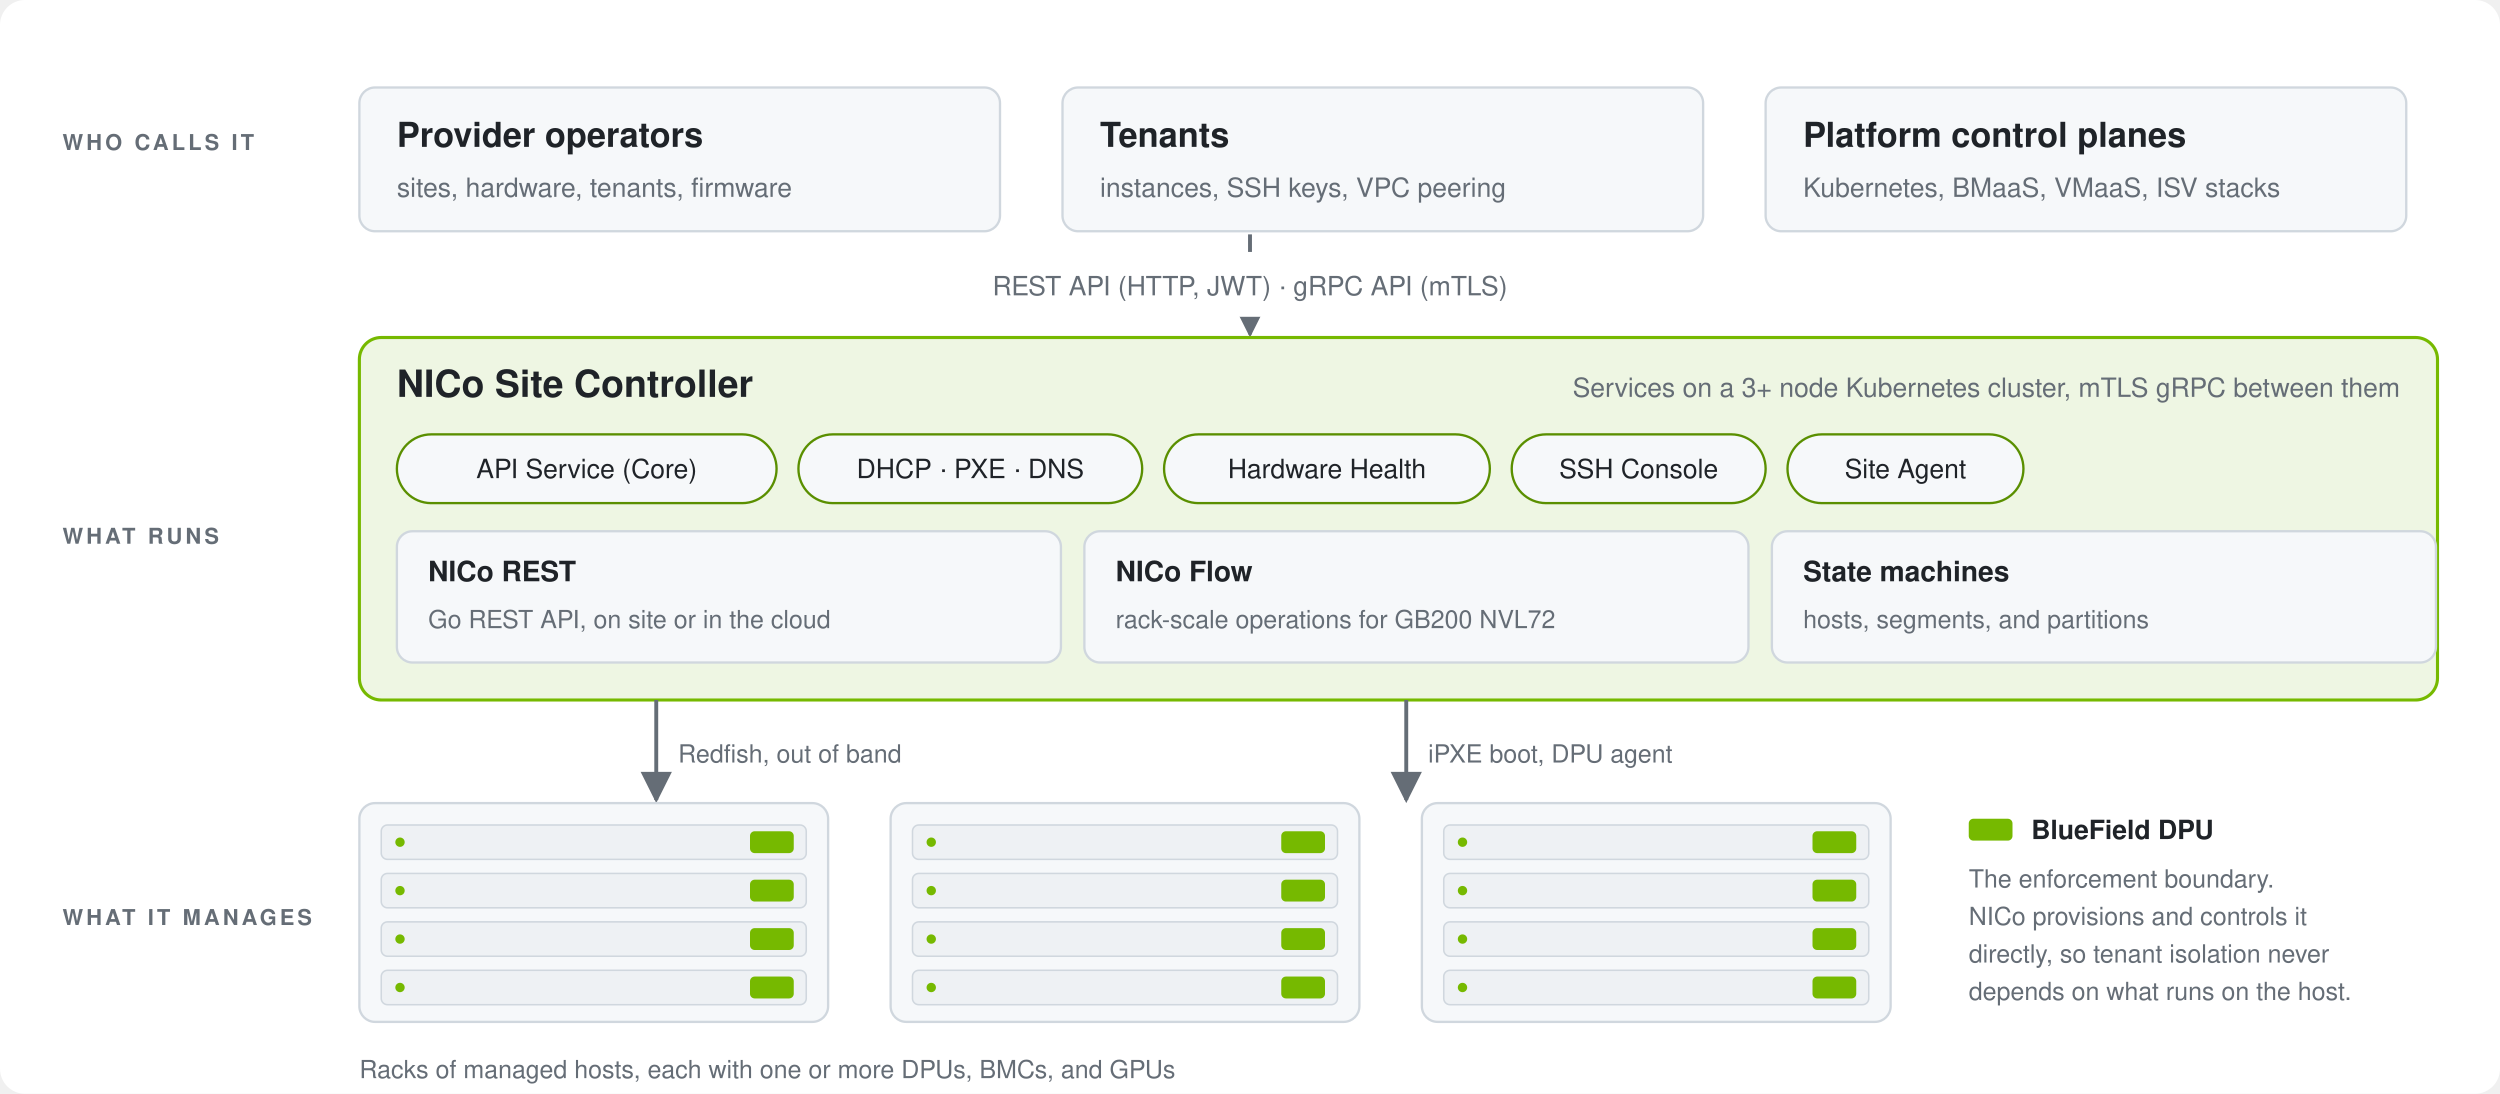
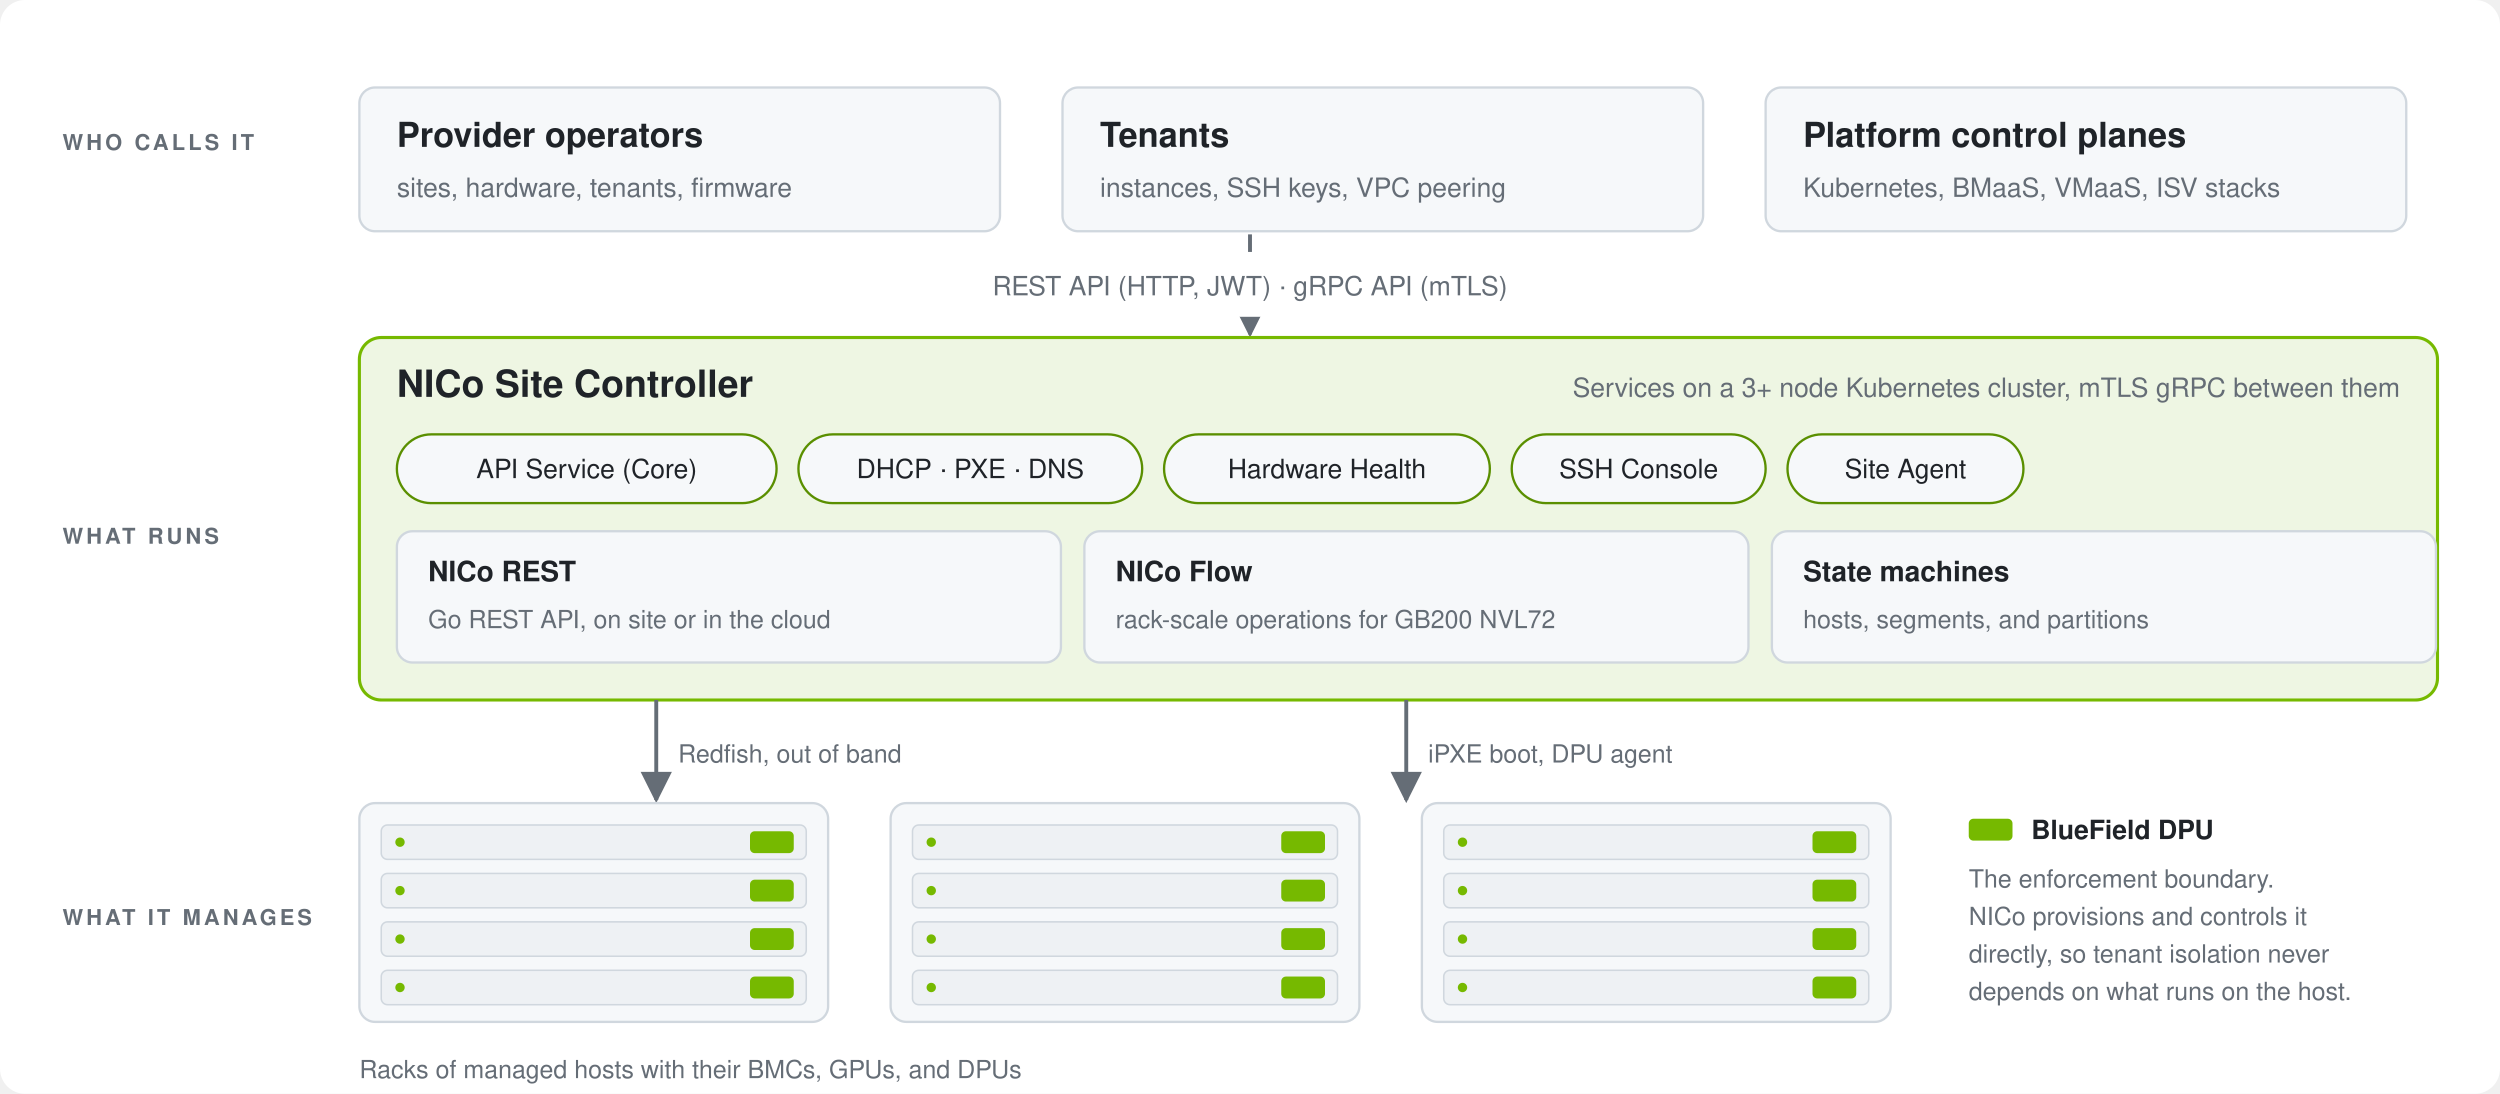
<svg xmlns="http://www.w3.org/2000/svg" viewBox="0 0 1600 700" width="1600" height="700" role="img" aria-labelledby="t">
  <defs>
    <marker id="arrow" viewBox="0 0 10 10" refX="9" refY="5" markerWidth="8" markerHeight="8" orient="auto-start-reverse">
      <path d="M0 0L10 5L0 10z" fill="#656d76" />
    </marker>
    <marker id="arrowg" viewBox="0 0 10 10" refX="9" refY="5" markerWidth="8" markerHeight="8" orient="auto-start-reverse">
      <path d="M0 0L10 5L0 10z" fill="#76B900" />
    </marker>
  </defs>
  <rect width="1600" height="700" rx="16" fill="#ffffff" />
  <g font-family="-apple-system, BlinkMacSystemFont, 'Segoe UI', Helvetica, Arial, sans-serif">
    <text x="40" y="96" font-size="14" font-weight="bold" fill="#656d76" text-anchor="start" letter-spacing="2">WHO CALLS IT</text>
    <text x="40" y="348" font-size="14" font-weight="bold" fill="#656d76" text-anchor="start" letter-spacing="2">WHAT RUNS</text>
    <text x="40" y="592" font-size="14" font-weight="bold" fill="#656d76" text-anchor="start" letter-spacing="2">WHAT IT MANAGES</text>
    <rect x="230" y="56" width="410" height="92" rx="10" fill="#f6f8fa" stroke="#d0d7de" stroke-width="1.5" />
    <text x="254" y="94" font-size="22" font-weight="bold" fill="#1f2328" text-anchor="start">Provider operators</text>
    <text x="254" y="126" font-size="17" font-weight="normal" fill="#656d76" text-anchor="start">sites, hardware, tenants, firmware</text>
    <rect x="680" y="56" width="410" height="92" rx="10" fill="#f6f8fa" stroke="#d0d7de" stroke-width="1.5" />
    <text x="704" y="94" font-size="22" font-weight="bold" fill="#1f2328" text-anchor="start">Tenants</text>
    <text x="704" y="126" font-size="17" font-weight="normal" fill="#656d76" text-anchor="start">instances, SSH keys, VPC peering</text>
    <rect x="1130" y="56" width="410" height="92" rx="10" fill="#f6f8fa" stroke="#d0d7de" stroke-width="1.5" />
    <text x="1154" y="94" font-size="22" font-weight="bold" fill="#1f2328" text-anchor="start">Platform control planes</text>
    <text x="1154" y="126" font-size="17" font-weight="normal" fill="#656d76" text-anchor="start">Kubernetes, BMaaS, VMaaS, ISV stacks</text>
    <path d="M800 150L800 214" stroke="#656d76" stroke-width="2.5" fill="none" marker-end="url(#arrow)" />
    <rect x="560" y="162" width="480" height="40" rx="10" fill="#ffffff" stroke="#ffffff" stroke-width="1.5" />
    <text x="800" y="189" font-size="17" font-weight="normal" fill="#656d76" text-anchor="middle">REST API (HTTP, JWT)  ·  gRPC API (mTLS)</text>
    <rect x="230" y="216" width="1330" height="232" rx="14" fill="#eef6e3" stroke="#76B900" stroke-width="2" />
    <text x="254" y="254" font-size="24" font-weight="bold" fill="#1f2328" text-anchor="start">NICo Site Controller</text>
    <text x="1536" y="254" font-size="17" font-weight="normal" fill="#656d76" text-anchor="end">Services on a 3+ node Kubernetes cluster, mTLS gRPC between them</text>
    <rect x="254" y="278" width="243.0" height="44" rx="22" fill="#f6f8fa" stroke="#5a8f00" stroke-width="1.5" />
    <text x="375.5" y="306" font-size="17" font-weight="normal" fill="#1f2328" text-anchor="middle">API Service (Core)</text>
    <rect x="511.0" y="278" width="220.0" height="44" rx="22" fill="#f6f8fa" stroke="#5a8f00" stroke-width="1.5" />
    <text x="621.0" y="306" font-size="17" font-weight="normal" fill="#1f2328" text-anchor="middle">DHCP · PXE · DNS</text>
    <rect x="745.0" y="278" width="208.5" height="44" rx="22" fill="#f6f8fa" stroke="#5a8f00" stroke-width="1.5" />
    <text x="849.25" y="306" font-size="17" font-weight="normal" fill="#1f2328" text-anchor="middle">Hardware Health</text>
    <rect x="967.5" y="278" width="162.5" height="44" rx="22" fill="#f6f8fa" stroke="#5a8f00" stroke-width="1.5" />
    <text x="1048.75" y="306" font-size="17" font-weight="normal" fill="#1f2328" text-anchor="middle">SSH Console</text>
    <rect x="1144.0" y="278" width="151.0" height="44" rx="22" fill="#f6f8fa" stroke="#5a8f00" stroke-width="1.5" />
    <text x="1219.5" y="306" font-size="17" font-weight="normal" fill="#1f2328" text-anchor="middle">Site Agent</text>
    <rect x="254" y="340" width="425" height="84" rx="10" fill="#f6f8fa" stroke="#d0d7de" stroke-width="1.5" />
    <text x="274" y="372" font-size="18" font-weight="bold" fill="#1f2328" text-anchor="start">NICo REST</text>
    <text x="274" y="402" font-size="16" font-weight="normal" fill="#656d76" text-anchor="start">Go REST API, on site or in the cloud</text>
    <rect x="694" y="340" width="425" height="84" rx="10" fill="#f6f8fa" stroke="#d0d7de" stroke-width="1.5" />
    <text x="714" y="372" font-size="18" font-weight="bold" fill="#1f2328" text-anchor="start">NICo Flow</text>
    <text x="714" y="402" font-size="16" font-weight="normal" fill="#656d76" text-anchor="start">rack-scale operations for GB200 NVL72</text>
    <rect x="1134" y="340" width="425" height="84" rx="10" fill="#f6f8fa" stroke="#d0d7de" stroke-width="1.5" />
    <text x="1154" y="372" font-size="18" font-weight="bold" fill="#1f2328" text-anchor="start">State machines</text>
    <text x="1154" y="402" font-size="16" font-weight="normal" fill="#656d76" text-anchor="start">hosts, segments, and partitions</text>
    <path d="M420 448L420 512" stroke="#656d76" stroke-width="2.5" fill="none" marker-end="url(#arrow)" />
    <text x="434" y="488" font-size="16" font-weight="normal" fill="#656d76" text-anchor="start">Redfish, out of band</text>
    <path d="M900 448L900 512" stroke="#656d76" stroke-width="2.5" fill="none" marker-end="url(#arrow)" />
    <text x="914" y="488" font-size="16" font-weight="normal" fill="#656d76" text-anchor="start">iPXE boot, DPU agent</text>
    <rect x="230" y="514" width="300" height="140" rx="10" fill="#f6f8fa" stroke="#d0d7de" stroke-width="1.5" />
    <rect x="244" y="528" width="272" height="22" rx="4" fill="#eef1f4" stroke="#d0d7de" />
    <rect x="480" y="532" width="28" height="14" rx="3" fill="#76B900" />
    <circle cx="256" cy="539" r="3" fill="#76B900" />
    <rect x="244" y="559" width="272" height="22" rx="4" fill="#eef1f4" stroke="#d0d7de" />
    <rect x="480" y="563" width="28" height="14" rx="3" fill="#76B900" />
    <circle cx="256" cy="570" r="3" fill="#76B900" />
    <rect x="244" y="590" width="272" height="22" rx="4" fill="#eef1f4" stroke="#d0d7de" />
    <rect x="480" y="594" width="28" height="14" rx="3" fill="#76B900" />
    <circle cx="256" cy="601" r="3" fill="#76B900" />
    <rect x="244" y="621" width="272" height="22" rx="4" fill="#eef1f4" stroke="#d0d7de" />
    <rect x="480" y="625" width="28" height="14" rx="3" fill="#76B900" />
    <circle cx="256" cy="632" r="3" fill="#76B900" />
    <rect x="570" y="514" width="300" height="140" rx="10" fill="#f6f8fa" stroke="#d0d7de" stroke-width="1.5" />
    <rect x="584" y="528" width="272" height="22" rx="4" fill="#eef1f4" stroke="#d0d7de" />
    <rect x="820" y="532" width="28" height="14" rx="3" fill="#76B900" />
    <circle cx="596" cy="539" r="3" fill="#76B900" />
    <rect x="584" y="559" width="272" height="22" rx="4" fill="#eef1f4" stroke="#d0d7de" />
    <rect x="820" y="563" width="28" height="14" rx="3" fill="#76B900" />
    <circle cx="596" cy="570" r="3" fill="#76B900" />
    <rect x="584" y="590" width="272" height="22" rx="4" fill="#eef1f4" stroke="#d0d7de" />
    <rect x="820" y="594" width="28" height="14" rx="3" fill="#76B900" />
    <circle cx="596" cy="601" r="3" fill="#76B900" />
    <rect x="584" y="621" width="272" height="22" rx="4" fill="#eef1f4" stroke="#d0d7de" />
    <rect x="820" y="625" width="28" height="14" rx="3" fill="#76B900" />
    <circle cx="596" cy="632" r="3" fill="#76B900" />
    <rect x="910" y="514" width="300" height="140" rx="10" fill="#f6f8fa" stroke="#d0d7de" stroke-width="1.5" />
    <rect x="924" y="528" width="272" height="22" rx="4" fill="#eef1f4" stroke="#d0d7de" />
    <rect x="1160" y="532" width="28" height="14" rx="3" fill="#76B900" />
    <circle cx="936" cy="539" r="3" fill="#76B900" />
    <rect x="924" y="559" width="272" height="22" rx="4" fill="#eef1f4" stroke="#d0d7de" />
    <rect x="1160" y="563" width="28" height="14" rx="3" fill="#76B900" />
    <circle cx="936" cy="570" r="3" fill="#76B900" />
    <rect x="924" y="590" width="272" height="22" rx="4" fill="#eef1f4" stroke="#d0d7de" />
    <rect x="1160" y="594" width="28" height="14" rx="3" fill="#76B900" />
    <circle cx="936" cy="601" r="3" fill="#76B900" />
    <rect x="924" y="621" width="272" height="22" rx="4" fill="#eef1f4" stroke="#d0d7de" />
    <rect x="1160" y="625" width="28" height="14" rx="3" fill="#76B900" />
    <circle cx="936" cy="632" r="3" fill="#76B900" />
    <rect x="1260" y="524" width="28" height="14" rx="3" fill="#76B900" />
    <text x="1300" y="537" font-size="17" font-weight="bold" fill="#1f2328" text-anchor="start">BlueField DPU</text>
    <text x="1260" y="568" font-size="16" font-weight="normal" fill="#656d76" text-anchor="start">The enforcement boundary.</text>
    <text x="1260" y="592" font-size="16" font-weight="normal" fill="#656d76" text-anchor="start">NICo provisions and controls it</text>
    <text x="1260" y="616" font-size="16" font-weight="normal" fill="#656d76" text-anchor="start">directly, so tenant isolation never</text>
    <text x="1260" y="640" font-size="16" font-weight="normal" fill="#656d76" text-anchor="start">depends on what runs on the host.</text>
-     <text x="230" y="690" font-size="16" font-weight="normal" fill="#656d76" text-anchor="start">Racks of managed hosts, each with one or more DPUs, BMCs, and GPUs</text>
+     <text x="230" y="690" font-size="16" font-weight="normal" fill="#656d76" text-anchor="start">Racks of managed hosts with their BMCs, GPUs, and DPUs</text>
  </g>
</svg>
